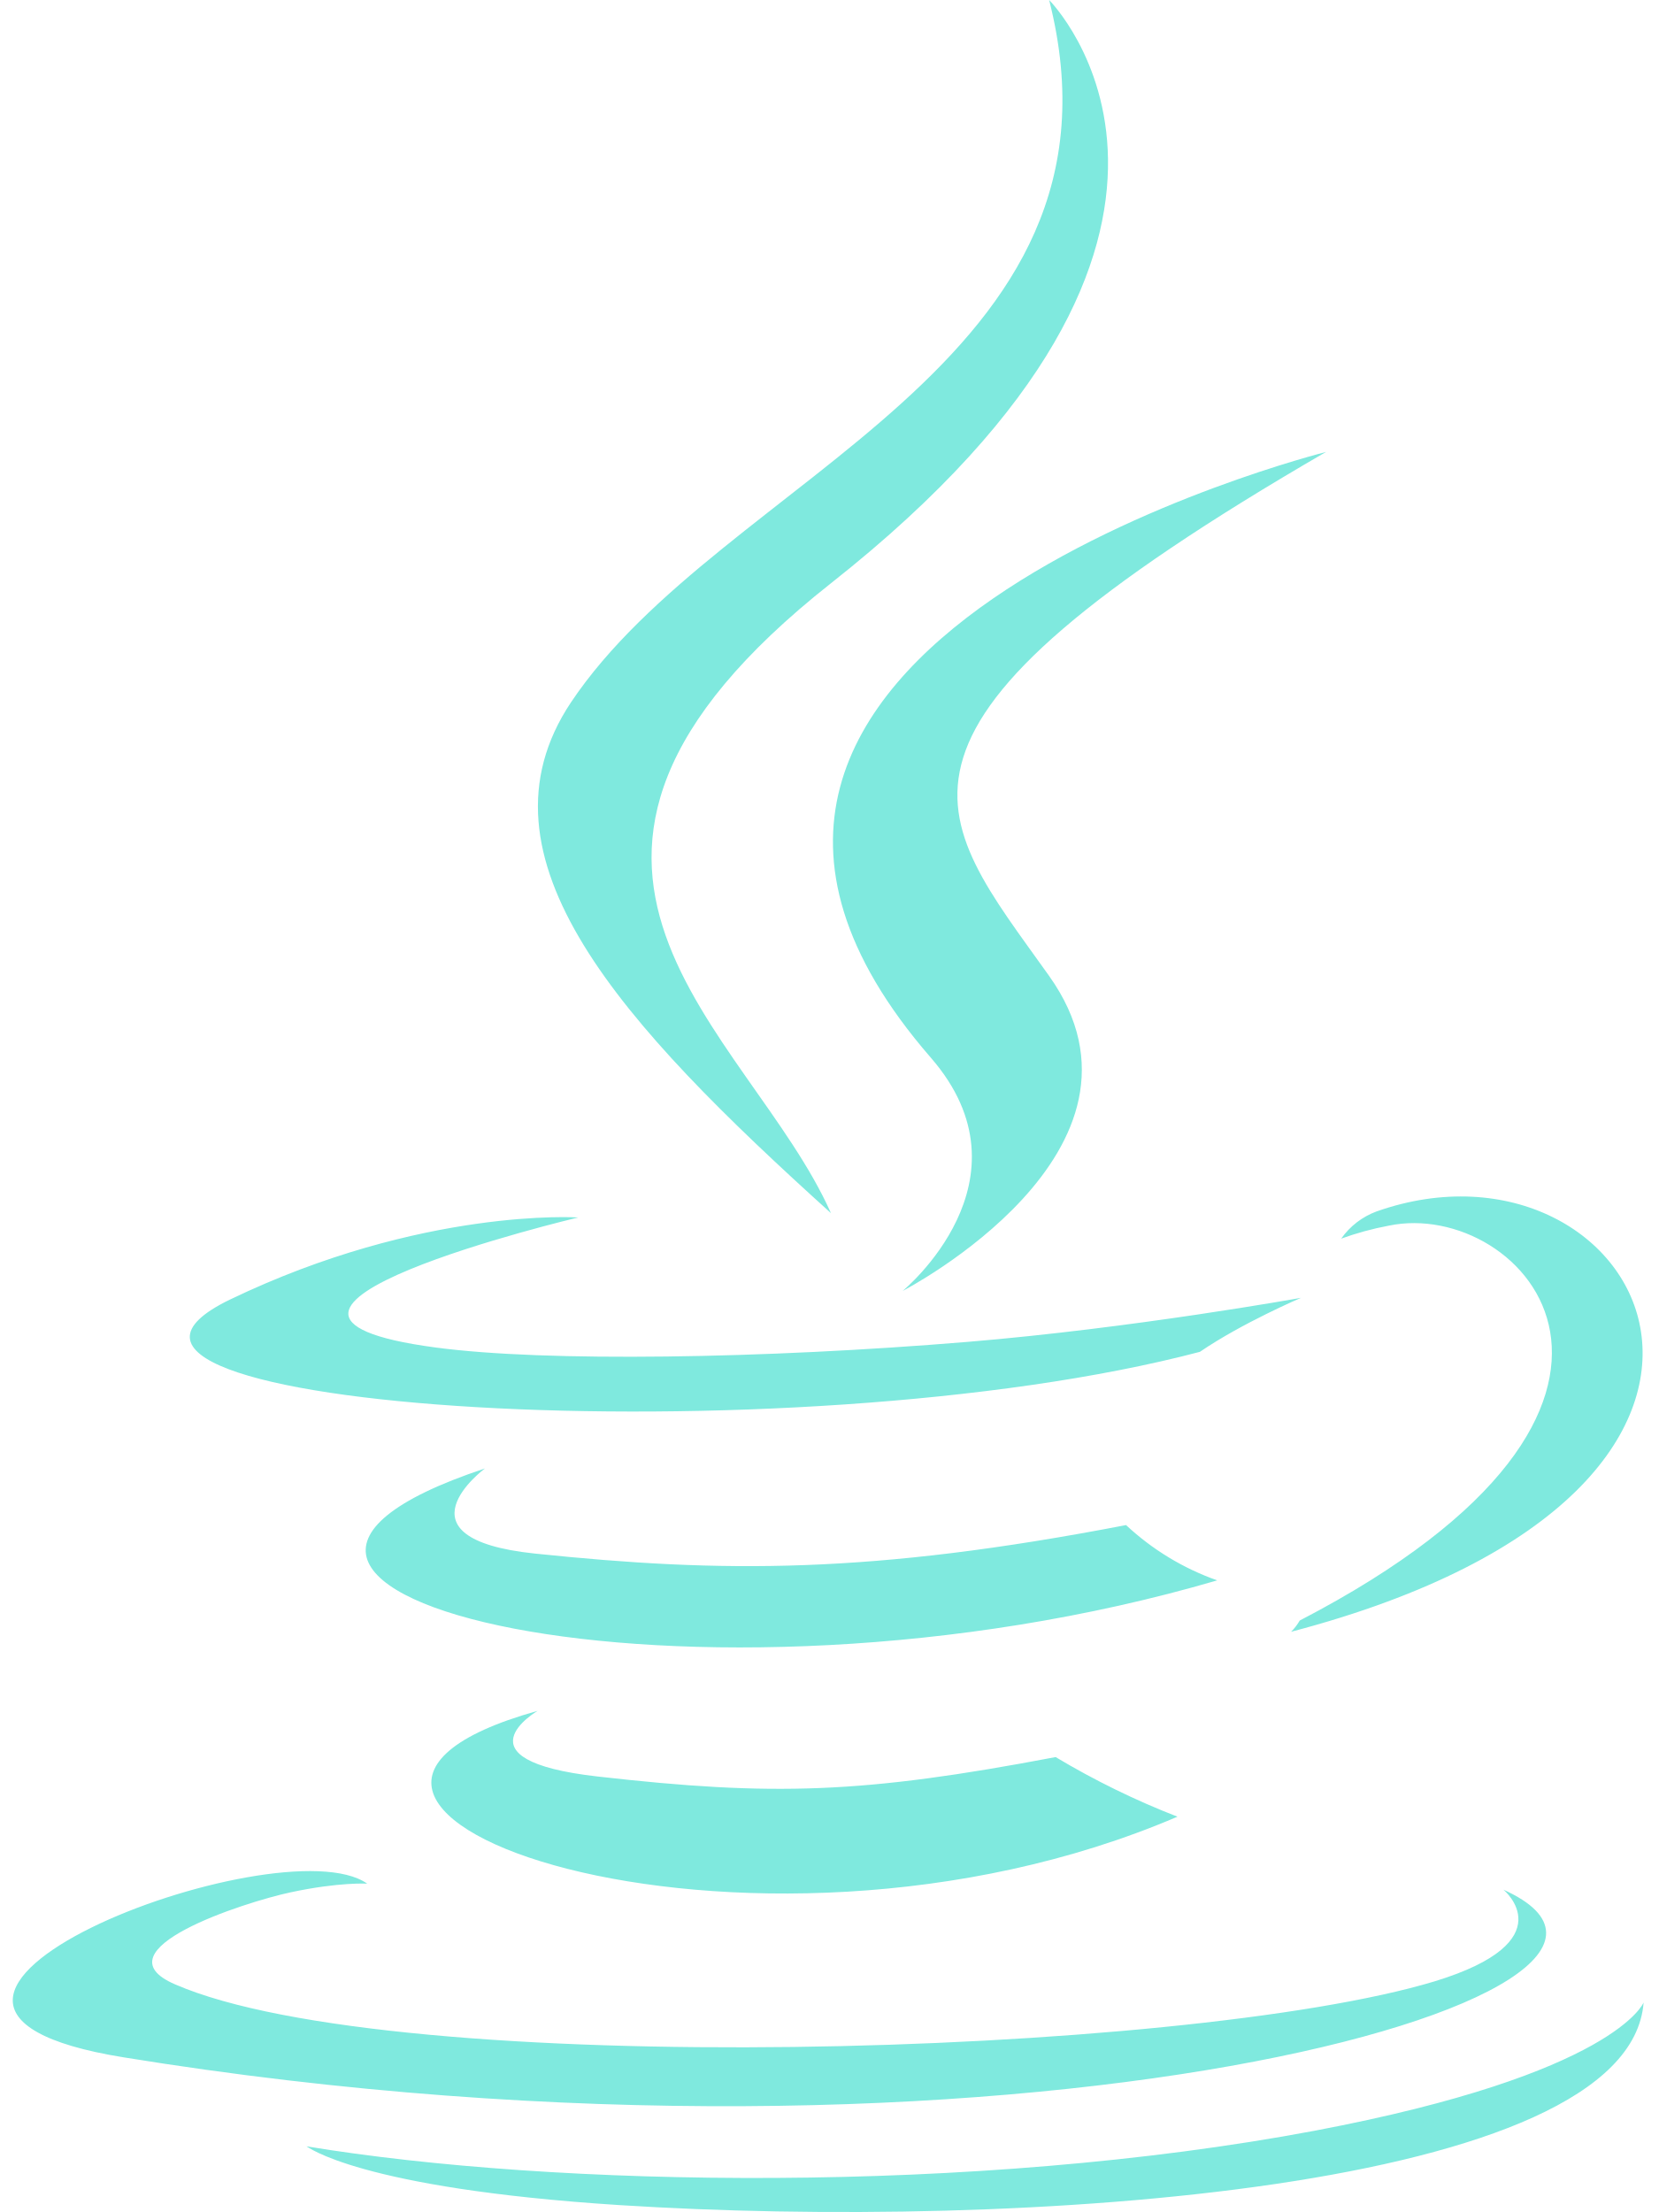
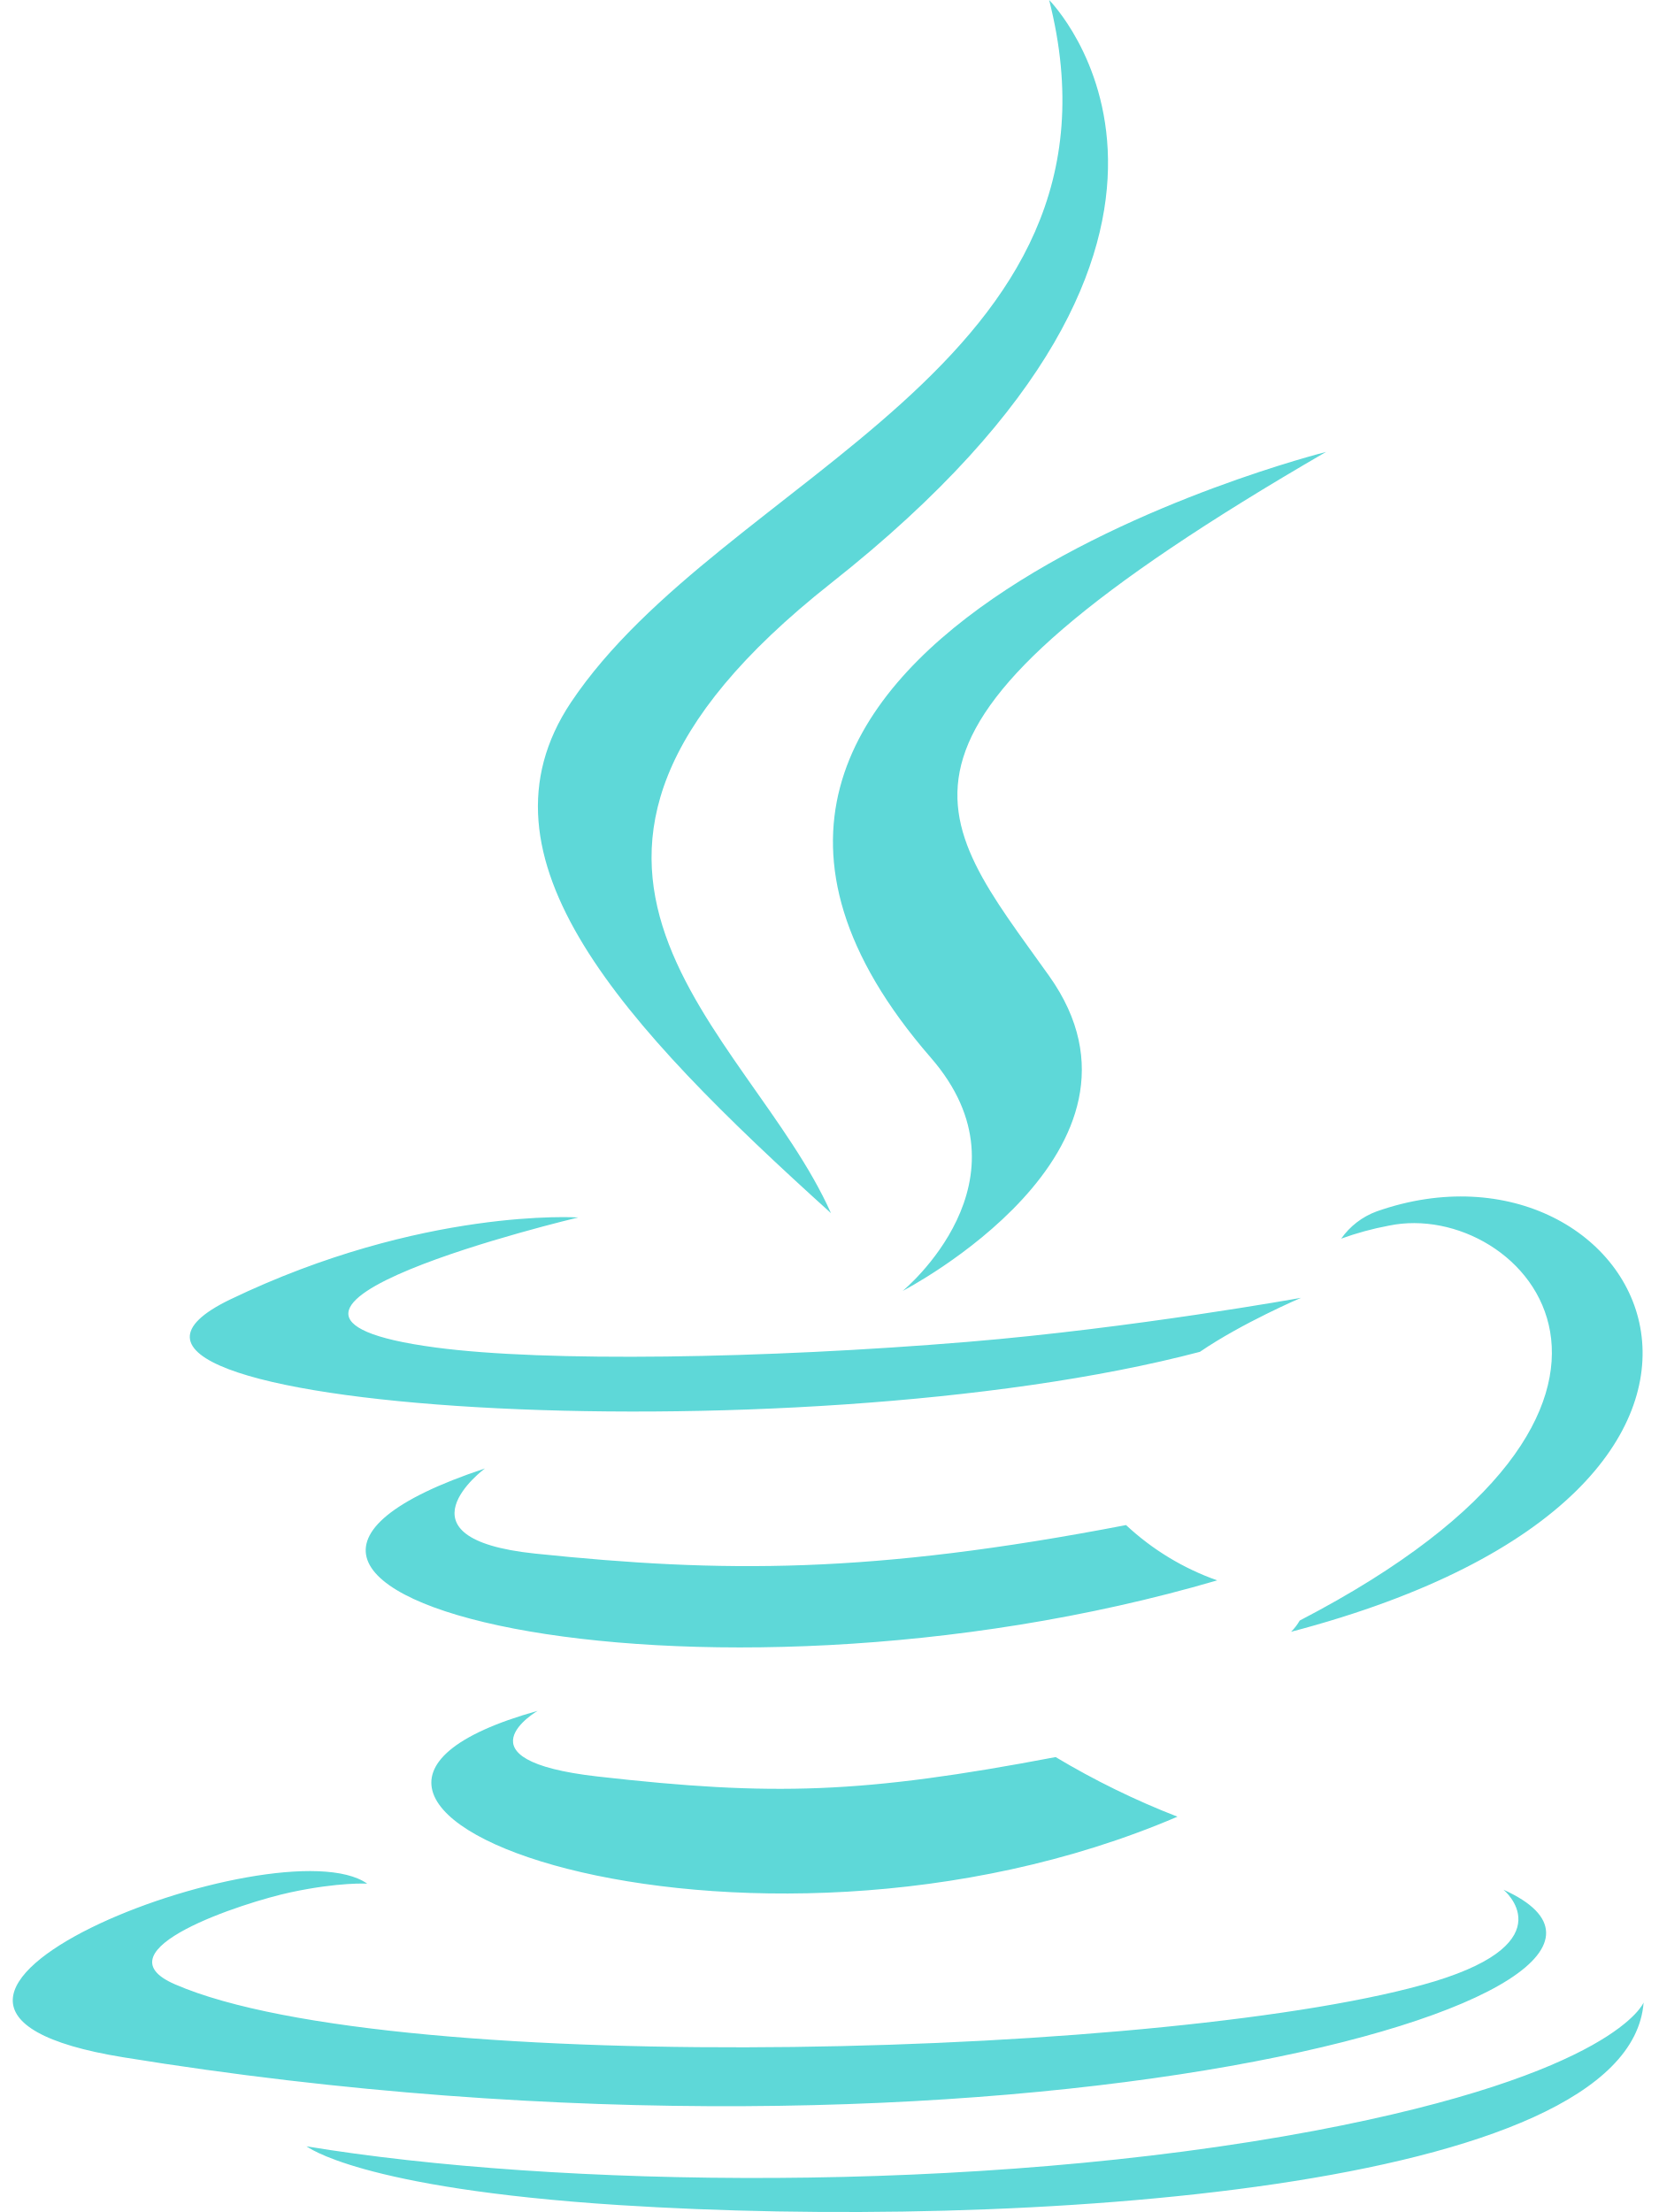
- <svg xmlns="http://www.w3.org/2000/svg" viewBox="0 0 384 512" fill="#7FE9DE">
+ <svg xmlns="http://www.w3.org/2000/svg" viewBox="0 0 384 512" fill="#5ed8d8">
  <path d="M277.74 312.9c9.8-6.7 23.4-12.5 23.4-12.5s-38.7 7-77.2 10.2c-47.1 3.9-97.7 4.7-123.1 1.3-60.1-8 33-30.1 33-30.1s-36.1-2.4-80.6 19c-52.5 25.4 130 37 224.5 12.1zm-85.4-32.1c-19-42.7-83.1-80.2 0-145.8C296 53.2 242.84 0 242.84 0c21.5 84.5-75.6 110.1-110.7 162.6-23.9 35.9 11.7 74.4 60.2 118.2zm114.6-176.2c.1 0-175.2 43.8-91.5 140.2 24.7 28.4-6.5 54-6.5 54s62.7-32.4 33.9-72.9c-26.9-37.8-47.5-56.6 64.1-121.3zm-6.1 270.5a12.19 12.19 0 0 1-2 2.6c128.3-33.7 81.1-118.9 19.8-97.3a17.33 17.33 0 0 0-8.2 6.3 70.45 70.45 0 0 1 11-3c31-6.5 75.5 41.5-20.6 91.4zM348 437.4s14.5 11.9-15.9 21.2c-57.9 17.5-240.8 22.8-291.6.7-18.3-7.9 16-19 26.8-21.3 11.2-2.4 17.7-2 17.7-2-20.3-14.3-131.3 28.1-56.4 40.2C232.84 509.4 401 461.3 348 437.4zM124.44 396c-78.7 22 47.9 67.4 148.1 24.5a185.89 185.89 0 0 1-28.2-13.8c-44.7 8.5-65.4 9.1-106 4.5-33.5-3.8-13.9-15.2-13.9-15.2zm179.8 97.2c-78.7 14.8-175.8 13.1-233.3 3.6 0-.1 11.8 9.7 72.4 13.6 92.2 5.9 233.8-3.3 237.1-46.9 0 0-6.4 16.5-76.2 29.7zM260.64 353c-59.2 11.4-93.5 11.1-136.8 6.6-33.5-3.5-11.6-19.7-11.6-19.7-86.8 28.8 48.2 61.4 169.5 25.9a60.37 60.37 0 0 1-21.1-12.8z" />
</svg>
